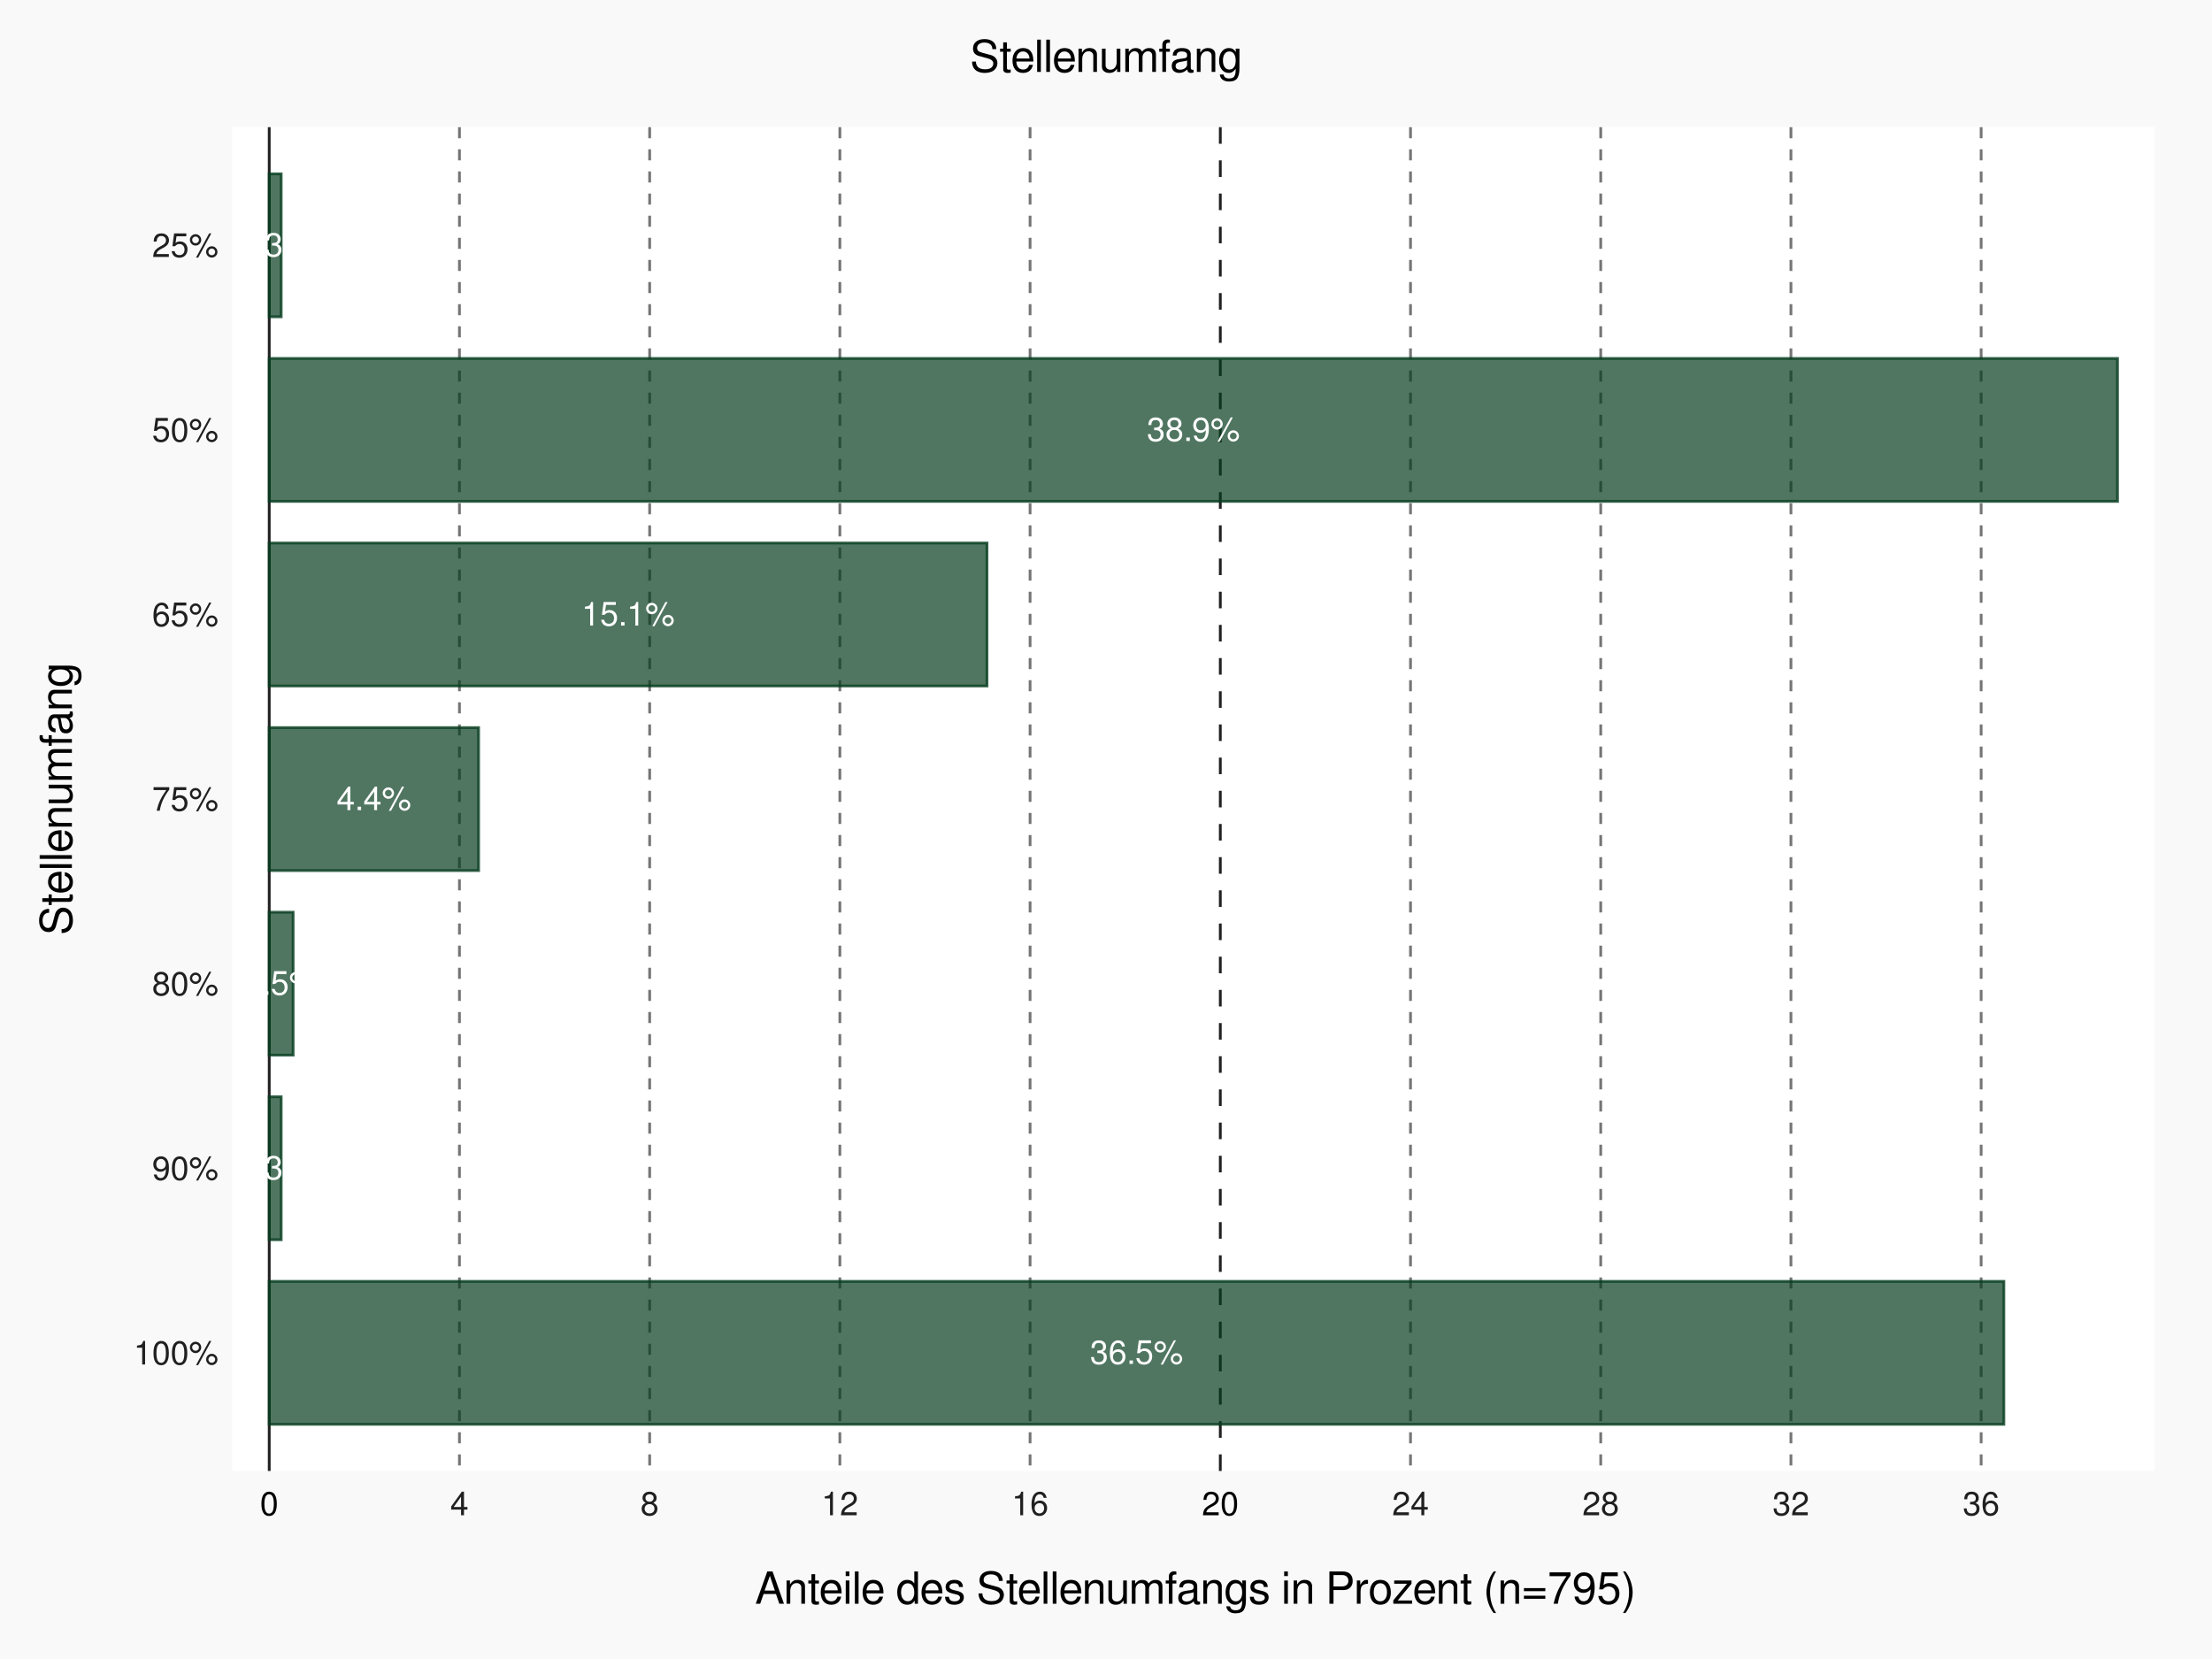
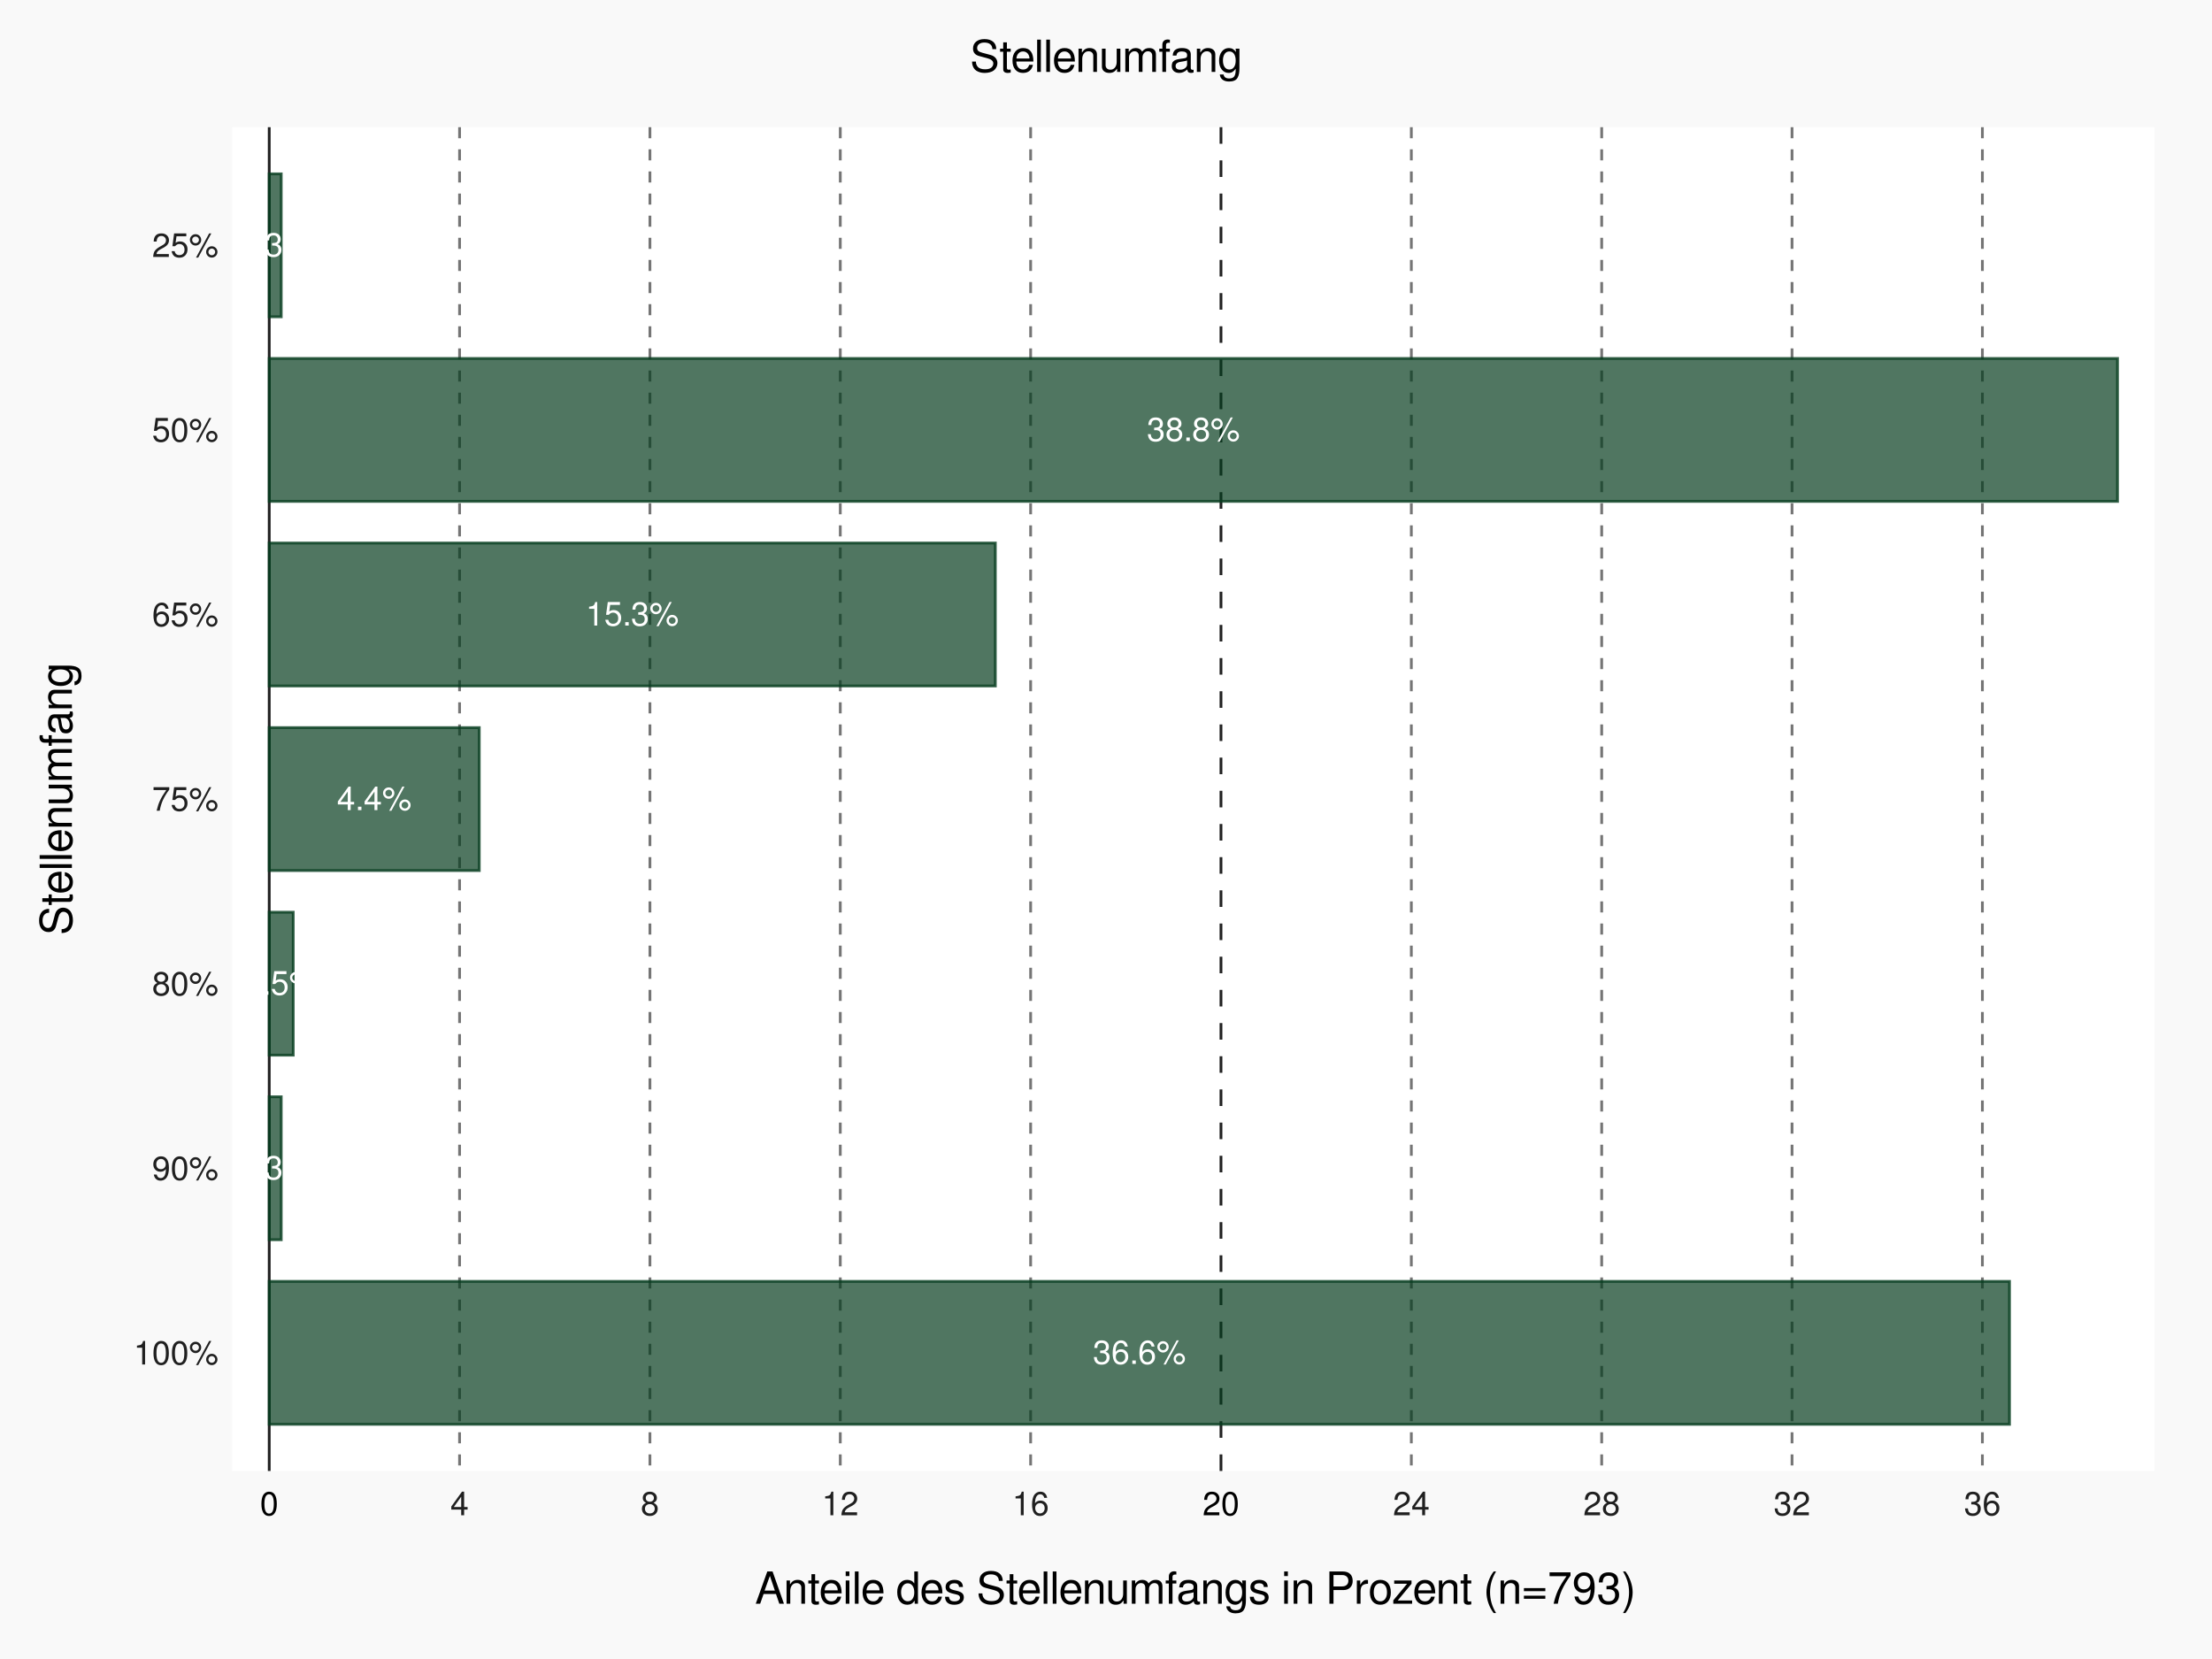
- <svg xmlns="http://www.w3.org/2000/svg" id="chart-f568d312-08e1-4193-be6e-0935faab7fcf" class="pygal-chart" viewBox="0 0 800 600">
+ <svg xmlns="http://www.w3.org/2000/svg" id="chart-efc607a1-e6d7-49be-b5c2-e00e650fd96e" class="pygal-chart" viewBox="0 0 800 600">
  <defs>
-     <style type="text/css">#chart-f568d312-08e1-4193-be6e-0935faab7fcf{-webkit-user-select:none;-webkit-font-smoothing:antialiased;font-family:FreeSans}#chart-f568d312-08e1-4193-be6e-0935faab7fcf .title{font-family:FreeSans;font-size:16px}#chart-f568d312-08e1-4193-be6e-0935faab7fcf .legends .legend text{font-family:FreeSans;font-size:14px}#chart-f568d312-08e1-4193-be6e-0935faab7fcf .axis text{font-family:FreeSans;font-size:12px}#chart-f568d312-08e1-4193-be6e-0935faab7fcf .axis text.major{font-family:FreeSans;font-size:12px}#chart-f568d312-08e1-4193-be6e-0935faab7fcf .text-overlay text.value{font-family:FreeSans;font-size:12px}#chart-f568d312-08e1-4193-be6e-0935faab7fcf .text-overlay text.label{font-family:FreeSans;font-size:12px}#chart-f568d312-08e1-4193-be6e-0935faab7fcf .tooltip{font-family:FreeSans;font-size:14px}#chart-f568d312-08e1-4193-be6e-0935faab7fcf text.no_data{font-family:FreeSans;font-size:64px}
- #chart-f568d312-08e1-4193-be6e-0935faab7fcf{background-color:rgba(249,249,249,1)}#chart-f568d312-08e1-4193-be6e-0935faab7fcf path,#chart-f568d312-08e1-4193-be6e-0935faab7fcf line,#chart-f568d312-08e1-4193-be6e-0935faab7fcf rect,#chart-f568d312-08e1-4193-be6e-0935faab7fcf circle{-webkit-transition:150ms;-moz-transition:150ms;transition:150ms}#chart-f568d312-08e1-4193-be6e-0935faab7fcf .graph &gt; .background{fill:rgba(249,249,249,1)}#chart-f568d312-08e1-4193-be6e-0935faab7fcf .plot &gt; .background{fill:rgba(255,255,255,1)}#chart-f568d312-08e1-4193-be6e-0935faab7fcf .graph{fill:rgba(0,0,0,.87)}#chart-f568d312-08e1-4193-be6e-0935faab7fcf text.no_data{fill:rgba(0,0,0,1)}#chart-f568d312-08e1-4193-be6e-0935faab7fcf .title{fill:rgba(0,0,0,1)}#chart-f568d312-08e1-4193-be6e-0935faab7fcf .legends .legend text{fill:rgba(0,0,0,.87)}#chart-f568d312-08e1-4193-be6e-0935faab7fcf .legends .legend:hover text{fill:rgba(0,0,0,1)}#chart-f568d312-08e1-4193-be6e-0935faab7fcf .axis .line{stroke:rgba(0,0,0,1)}#chart-f568d312-08e1-4193-be6e-0935faab7fcf .axis .guide.line{stroke:rgba(0,0,0,.54)}#chart-f568d312-08e1-4193-be6e-0935faab7fcf .axis .major.line{stroke:rgba(0,0,0,.87)}#chart-f568d312-08e1-4193-be6e-0935faab7fcf .axis text.major{fill:rgba(0,0,0,1)}#chart-f568d312-08e1-4193-be6e-0935faab7fcf .axis.y .guides:hover .guide.line,#chart-f568d312-08e1-4193-be6e-0935faab7fcf .line-graph .axis.x .guides:hover .guide.line,#chart-f568d312-08e1-4193-be6e-0935faab7fcf .stackedline-graph .axis.x .guides:hover .guide.line,#chart-f568d312-08e1-4193-be6e-0935faab7fcf .xy-graph .axis.x .guides:hover .guide.line{stroke:rgba(0,0,0,1)}#chart-f568d312-08e1-4193-be6e-0935faab7fcf .axis .guides:hover text{fill:rgba(0,0,0,1)}#chart-f568d312-08e1-4193-be6e-0935faab7fcf .reactive{fill-opacity:.7;stroke-opacity:.8}#chart-f568d312-08e1-4193-be6e-0935faab7fcf .ci{stroke:rgba(0,0,0,.87)}#chart-f568d312-08e1-4193-be6e-0935faab7fcf .reactive.active,#chart-f568d312-08e1-4193-be6e-0935faab7fcf .active .reactive{fill-opacity:.8;stroke-opacity:.9;stroke-width:4}#chart-f568d312-08e1-4193-be6e-0935faab7fcf .ci .reactive.active{stroke-width:1.5}#chart-f568d312-08e1-4193-be6e-0935faab7fcf .series text{fill:rgba(0,0,0,1)}#chart-f568d312-08e1-4193-be6e-0935faab7fcf .tooltip rect{fill:rgba(255,255,255,1);stroke:rgba(0,0,0,1);-webkit-transition:opacity 150ms;-moz-transition:opacity 150ms;transition:opacity 150ms}#chart-f568d312-08e1-4193-be6e-0935faab7fcf .tooltip .label{fill:rgba(0,0,0,.87)}#chart-f568d312-08e1-4193-be6e-0935faab7fcf .tooltip .label{fill:rgba(0,0,0,.87)}#chart-f568d312-08e1-4193-be6e-0935faab7fcf .tooltip .legend{font-size:.8em;fill:rgba(0,0,0,.54)}#chart-f568d312-08e1-4193-be6e-0935faab7fcf .tooltip .x_label{font-size:.6em;fill:rgba(0,0,0,1)}#chart-f568d312-08e1-4193-be6e-0935faab7fcf .tooltip .xlink{font-size:.5em;text-decoration:underline}#chart-f568d312-08e1-4193-be6e-0935faab7fcf .tooltip .value{font-size:1.5em}#chart-f568d312-08e1-4193-be6e-0935faab7fcf .bound{font-size:.5em}#chart-f568d312-08e1-4193-be6e-0935faab7fcf .max-value{font-size:.75em;fill:rgba(0,0,0,.54)}#chart-f568d312-08e1-4193-be6e-0935faab7fcf .map-element{fill:rgba(255,255,255,1);stroke:rgba(0,0,0,.54) !important}#chart-f568d312-08e1-4193-be6e-0935faab7fcf .map-element .reactive{fill-opacity:inherit;stroke-opacity:inherit}#chart-f568d312-08e1-4193-be6e-0935faab7fcf .color-0,#chart-f568d312-08e1-4193-be6e-0935faab7fcf .color-0 a:visited{stroke:#063d1e;fill:#063d1e}#chart-f568d312-08e1-4193-be6e-0935faab7fcf .text-overlay .color-0 text{fill:white}
- #chart-f568d312-08e1-4193-be6e-0935faab7fcf text.no_data{text-anchor:middle}#chart-f568d312-08e1-4193-be6e-0935faab7fcf .guide.line{fill:none}#chart-f568d312-08e1-4193-be6e-0935faab7fcf .centered{text-anchor:middle}#chart-f568d312-08e1-4193-be6e-0935faab7fcf .title{text-anchor:middle}#chart-f568d312-08e1-4193-be6e-0935faab7fcf .legends .legend text{fill-opacity:1}#chart-f568d312-08e1-4193-be6e-0935faab7fcf .axis.x text{text-anchor:middle}#chart-f568d312-08e1-4193-be6e-0935faab7fcf .axis.x:not(.web) text[transform]{text-anchor:start}#chart-f568d312-08e1-4193-be6e-0935faab7fcf .axis.x:not(.web) text[transform].backwards{text-anchor:end}#chart-f568d312-08e1-4193-be6e-0935faab7fcf .axis.y text{text-anchor:end}#chart-f568d312-08e1-4193-be6e-0935faab7fcf .axis.y text[transform].backwards{text-anchor:start}#chart-f568d312-08e1-4193-be6e-0935faab7fcf .axis.y2 text{text-anchor:start}#chart-f568d312-08e1-4193-be6e-0935faab7fcf .axis.y2 text[transform].backwards{text-anchor:end}#chart-f568d312-08e1-4193-be6e-0935faab7fcf .axis .guide.line{stroke-dasharray:4,4}#chart-f568d312-08e1-4193-be6e-0935faab7fcf .axis .major.guide.line{stroke-dasharray:6,6}#chart-f568d312-08e1-4193-be6e-0935faab7fcf .horizontal .axis.y .guide.line,#chart-f568d312-08e1-4193-be6e-0935faab7fcf .horizontal .axis.y2 .guide.line,#chart-f568d312-08e1-4193-be6e-0935faab7fcf .vertical .axis.x .guide.line{opacity:0}#chart-f568d312-08e1-4193-be6e-0935faab7fcf .horizontal .axis.always_show .guide.line,#chart-f568d312-08e1-4193-be6e-0935faab7fcf .vertical .axis.always_show .guide.line{opacity:1 !important}#chart-f568d312-08e1-4193-be6e-0935faab7fcf .axis.y .guides:hover .guide.line,#chart-f568d312-08e1-4193-be6e-0935faab7fcf .axis.y2 .guides:hover .guide.line,#chart-f568d312-08e1-4193-be6e-0935faab7fcf .axis.x .guides:hover .guide.line{opacity:1}#chart-f568d312-08e1-4193-be6e-0935faab7fcf .axis .guides:hover text{opacity:1}#chart-f568d312-08e1-4193-be6e-0935faab7fcf .nofill{fill:none}#chart-f568d312-08e1-4193-be6e-0935faab7fcf .subtle-fill{fill-opacity:.2}#chart-f568d312-08e1-4193-be6e-0935faab7fcf .dot{stroke-width:1px;fill-opacity:1}#chart-f568d312-08e1-4193-be6e-0935faab7fcf .dot.active{stroke-width:5px}#chart-f568d312-08e1-4193-be6e-0935faab7fcf .dot.negative{fill:transparent}#chart-f568d312-08e1-4193-be6e-0935faab7fcf text,#chart-f568d312-08e1-4193-be6e-0935faab7fcf tspan{stroke:none !important}#chart-f568d312-08e1-4193-be6e-0935faab7fcf .series text.active{opacity:1}#chart-f568d312-08e1-4193-be6e-0935faab7fcf .tooltip rect{fill-opacity:.95;stroke-width:.5}#chart-f568d312-08e1-4193-be6e-0935faab7fcf .tooltip text{fill-opacity:1}#chart-f568d312-08e1-4193-be6e-0935faab7fcf .showable{visibility:hidden}#chart-f568d312-08e1-4193-be6e-0935faab7fcf .showable.shown{visibility:visible}#chart-f568d312-08e1-4193-be6e-0935faab7fcf .gauge-background{fill:rgba(229,229,229,1);stroke:none}#chart-f568d312-08e1-4193-be6e-0935faab7fcf .bg-lines{stroke:rgba(249,249,249,1);stroke-width:2px}</style>
+     <style type="text/css">#chart-efc607a1-e6d7-49be-b5c2-e00e650fd96e{-webkit-user-select:none;-webkit-font-smoothing:antialiased;font-family:FreeSans}#chart-efc607a1-e6d7-49be-b5c2-e00e650fd96e .title{font-family:FreeSans;font-size:16px}#chart-efc607a1-e6d7-49be-b5c2-e00e650fd96e .legends .legend text{font-family:FreeSans;font-size:14px}#chart-efc607a1-e6d7-49be-b5c2-e00e650fd96e .axis text{font-family:FreeSans;font-size:12px}#chart-efc607a1-e6d7-49be-b5c2-e00e650fd96e .axis text.major{font-family:FreeSans;font-size:12px}#chart-efc607a1-e6d7-49be-b5c2-e00e650fd96e .text-overlay text.value{font-family:FreeSans;font-size:12px}#chart-efc607a1-e6d7-49be-b5c2-e00e650fd96e .text-overlay text.label{font-family:FreeSans;font-size:12px}#chart-efc607a1-e6d7-49be-b5c2-e00e650fd96e .tooltip{font-family:FreeSans;font-size:14px}#chart-efc607a1-e6d7-49be-b5c2-e00e650fd96e text.no_data{font-family:FreeSans;font-size:64px}
+ #chart-efc607a1-e6d7-49be-b5c2-e00e650fd96e{background-color:rgba(249,249,249,1)}#chart-efc607a1-e6d7-49be-b5c2-e00e650fd96e path,#chart-efc607a1-e6d7-49be-b5c2-e00e650fd96e line,#chart-efc607a1-e6d7-49be-b5c2-e00e650fd96e rect,#chart-efc607a1-e6d7-49be-b5c2-e00e650fd96e circle{-webkit-transition:150ms;-moz-transition:150ms;transition:150ms}#chart-efc607a1-e6d7-49be-b5c2-e00e650fd96e .graph &gt; .background{fill:rgba(249,249,249,1)}#chart-efc607a1-e6d7-49be-b5c2-e00e650fd96e .plot &gt; .background{fill:rgba(255,255,255,1)}#chart-efc607a1-e6d7-49be-b5c2-e00e650fd96e .graph{fill:rgba(0,0,0,.87)}#chart-efc607a1-e6d7-49be-b5c2-e00e650fd96e text.no_data{fill:rgba(0,0,0,1)}#chart-efc607a1-e6d7-49be-b5c2-e00e650fd96e .title{fill:rgba(0,0,0,1)}#chart-efc607a1-e6d7-49be-b5c2-e00e650fd96e .legends .legend text{fill:rgba(0,0,0,.87)}#chart-efc607a1-e6d7-49be-b5c2-e00e650fd96e .legends .legend:hover text{fill:rgba(0,0,0,1)}#chart-efc607a1-e6d7-49be-b5c2-e00e650fd96e .axis .line{stroke:rgba(0,0,0,1)}#chart-efc607a1-e6d7-49be-b5c2-e00e650fd96e .axis .guide.line{stroke:rgba(0,0,0,.54)}#chart-efc607a1-e6d7-49be-b5c2-e00e650fd96e .axis .major.line{stroke:rgba(0,0,0,.87)}#chart-efc607a1-e6d7-49be-b5c2-e00e650fd96e .axis text.major{fill:rgba(0,0,0,1)}#chart-efc607a1-e6d7-49be-b5c2-e00e650fd96e .axis.y .guides:hover .guide.line,#chart-efc607a1-e6d7-49be-b5c2-e00e650fd96e .line-graph .axis.x .guides:hover .guide.line,#chart-efc607a1-e6d7-49be-b5c2-e00e650fd96e .stackedline-graph .axis.x .guides:hover .guide.line,#chart-efc607a1-e6d7-49be-b5c2-e00e650fd96e .xy-graph .axis.x .guides:hover .guide.line{stroke:rgba(0,0,0,1)}#chart-efc607a1-e6d7-49be-b5c2-e00e650fd96e .axis .guides:hover text{fill:rgba(0,0,0,1)}#chart-efc607a1-e6d7-49be-b5c2-e00e650fd96e .reactive{fill-opacity:.7;stroke-opacity:.8}#chart-efc607a1-e6d7-49be-b5c2-e00e650fd96e .ci{stroke:rgba(0,0,0,.87)}#chart-efc607a1-e6d7-49be-b5c2-e00e650fd96e .reactive.active,#chart-efc607a1-e6d7-49be-b5c2-e00e650fd96e .active .reactive{fill-opacity:.8;stroke-opacity:.9;stroke-width:4}#chart-efc607a1-e6d7-49be-b5c2-e00e650fd96e .ci .reactive.active{stroke-width:1.5}#chart-efc607a1-e6d7-49be-b5c2-e00e650fd96e .series text{fill:rgba(0,0,0,1)}#chart-efc607a1-e6d7-49be-b5c2-e00e650fd96e .tooltip rect{fill:rgba(255,255,255,1);stroke:rgba(0,0,0,1);-webkit-transition:opacity 150ms;-moz-transition:opacity 150ms;transition:opacity 150ms}#chart-efc607a1-e6d7-49be-b5c2-e00e650fd96e .tooltip .label{fill:rgba(0,0,0,.87)}#chart-efc607a1-e6d7-49be-b5c2-e00e650fd96e .tooltip .label{fill:rgba(0,0,0,.87)}#chart-efc607a1-e6d7-49be-b5c2-e00e650fd96e .tooltip .legend{font-size:.8em;fill:rgba(0,0,0,.54)}#chart-efc607a1-e6d7-49be-b5c2-e00e650fd96e .tooltip .x_label{font-size:.6em;fill:rgba(0,0,0,1)}#chart-efc607a1-e6d7-49be-b5c2-e00e650fd96e .tooltip .xlink{font-size:.5em;text-decoration:underline}#chart-efc607a1-e6d7-49be-b5c2-e00e650fd96e .tooltip .value{font-size:1.5em}#chart-efc607a1-e6d7-49be-b5c2-e00e650fd96e .bound{font-size:.5em}#chart-efc607a1-e6d7-49be-b5c2-e00e650fd96e .max-value{font-size:.75em;fill:rgba(0,0,0,.54)}#chart-efc607a1-e6d7-49be-b5c2-e00e650fd96e .map-element{fill:rgba(255,255,255,1);stroke:rgba(0,0,0,.54) !important}#chart-efc607a1-e6d7-49be-b5c2-e00e650fd96e .map-element .reactive{fill-opacity:inherit;stroke-opacity:inherit}#chart-efc607a1-e6d7-49be-b5c2-e00e650fd96e .color-0,#chart-efc607a1-e6d7-49be-b5c2-e00e650fd96e .color-0 a:visited{stroke:#063d1e;fill:#063d1e}#chart-efc607a1-e6d7-49be-b5c2-e00e650fd96e .text-overlay .color-0 text{fill:white}
+ #chart-efc607a1-e6d7-49be-b5c2-e00e650fd96e text.no_data{text-anchor:middle}#chart-efc607a1-e6d7-49be-b5c2-e00e650fd96e .guide.line{fill:none}#chart-efc607a1-e6d7-49be-b5c2-e00e650fd96e .centered{text-anchor:middle}#chart-efc607a1-e6d7-49be-b5c2-e00e650fd96e .title{text-anchor:middle}#chart-efc607a1-e6d7-49be-b5c2-e00e650fd96e .legends .legend text{fill-opacity:1}#chart-efc607a1-e6d7-49be-b5c2-e00e650fd96e .axis.x text{text-anchor:middle}#chart-efc607a1-e6d7-49be-b5c2-e00e650fd96e .axis.x:not(.web) text[transform]{text-anchor:start}#chart-efc607a1-e6d7-49be-b5c2-e00e650fd96e .axis.x:not(.web) text[transform].backwards{text-anchor:end}#chart-efc607a1-e6d7-49be-b5c2-e00e650fd96e .axis.y text{text-anchor:end}#chart-efc607a1-e6d7-49be-b5c2-e00e650fd96e .axis.y text[transform].backwards{text-anchor:start}#chart-efc607a1-e6d7-49be-b5c2-e00e650fd96e .axis.y2 text{text-anchor:start}#chart-efc607a1-e6d7-49be-b5c2-e00e650fd96e .axis.y2 text[transform].backwards{text-anchor:end}#chart-efc607a1-e6d7-49be-b5c2-e00e650fd96e .axis .guide.line{stroke-dasharray:4,4}#chart-efc607a1-e6d7-49be-b5c2-e00e650fd96e .axis .major.guide.line{stroke-dasharray:6,6}#chart-efc607a1-e6d7-49be-b5c2-e00e650fd96e .horizontal .axis.y .guide.line,#chart-efc607a1-e6d7-49be-b5c2-e00e650fd96e .horizontal .axis.y2 .guide.line,#chart-efc607a1-e6d7-49be-b5c2-e00e650fd96e .vertical .axis.x .guide.line{opacity:0}#chart-efc607a1-e6d7-49be-b5c2-e00e650fd96e .horizontal .axis.always_show .guide.line,#chart-efc607a1-e6d7-49be-b5c2-e00e650fd96e .vertical .axis.always_show .guide.line{opacity:1 !important}#chart-efc607a1-e6d7-49be-b5c2-e00e650fd96e .axis.y .guides:hover .guide.line,#chart-efc607a1-e6d7-49be-b5c2-e00e650fd96e .axis.y2 .guides:hover .guide.line,#chart-efc607a1-e6d7-49be-b5c2-e00e650fd96e .axis.x .guides:hover .guide.line{opacity:1}#chart-efc607a1-e6d7-49be-b5c2-e00e650fd96e .axis .guides:hover text{opacity:1}#chart-efc607a1-e6d7-49be-b5c2-e00e650fd96e .nofill{fill:none}#chart-efc607a1-e6d7-49be-b5c2-e00e650fd96e .subtle-fill{fill-opacity:.2}#chart-efc607a1-e6d7-49be-b5c2-e00e650fd96e .dot{stroke-width:1px;fill-opacity:1}#chart-efc607a1-e6d7-49be-b5c2-e00e650fd96e .dot.active{stroke-width:5px}#chart-efc607a1-e6d7-49be-b5c2-e00e650fd96e .dot.negative{fill:transparent}#chart-efc607a1-e6d7-49be-b5c2-e00e650fd96e text,#chart-efc607a1-e6d7-49be-b5c2-e00e650fd96e tspan{stroke:none !important}#chart-efc607a1-e6d7-49be-b5c2-e00e650fd96e .series text.active{opacity:1}#chart-efc607a1-e6d7-49be-b5c2-e00e650fd96e .tooltip rect{fill-opacity:.95;stroke-width:.5}#chart-efc607a1-e6d7-49be-b5c2-e00e650fd96e .tooltip text{fill-opacity:1}#chart-efc607a1-e6d7-49be-b5c2-e00e650fd96e .showable{visibility:hidden}#chart-efc607a1-e6d7-49be-b5c2-e00e650fd96e .showable.shown{visibility:visible}#chart-efc607a1-e6d7-49be-b5c2-e00e650fd96e .gauge-background{fill:rgba(229,229,229,1);stroke:none}#chart-efc607a1-e6d7-49be-b5c2-e00e650fd96e .bg-lines{stroke:rgba(249,249,249,1);stroke-width:2px}</style>
  </defs>
  <g class="graph horizontalbar-graph horizontal">
    <rect x="0" y="0" width="800" height="600" class="background" />
    <g transform="translate(84, 46)" class="plot">
      <rect x="0" y="0" width="695.2" height="486" class="background" />
      <g class="axis y">
        <g class="guides">
          <text x="-5" y="447.475" class="">100%</text>
        </g>
        <g class="guides">
          <text x="-5" y="380.716" class="">90%</text>
        </g>
        <g class="guides">
          <text x="-5" y="313.958" class="">80%</text>
        </g>
        <g class="guides">
          <text x="-5" y="247.2" class="">75%</text>
        </g>
        <g class="guides">
          <text x="-5" y="180.442" class="">65%</text>
        </g>
        <g class="guides">
          <text x="-5" y="113.684" class="">50%</text>
        </g>
        <g class="guides">
          <text x="-5" y="46.925" class="">25%</text>
        </g>
      </g>
      <g class="axis x always_show">
        <g class="guides">
          <path d="M13.369 0 v486" class="axis major line" />
          <text x="13.369" y="502.0" class="major">0</text>
        </g>
        <g class="guides">
-           <path d="M82.162 0 v486" class="guide line" />
-           <text x="82.162" y="502.0" class="">4</text>
+           <path d="M82.212 0 v486" class="guide line" />
+           <text x="82.212" y="502.0" class="">4</text>
        </g>
        <g class="guides">
-           <path d="M150.955 0 v486" class="guide line" />
-           <text x="150.955" y="502.0" class="">8</text>
+           <path d="M151.055 0 v486" class="guide line" />
+           <text x="151.055" y="502.0" class="">8</text>
        </g>
        <g class="guides">
-           <path d="M219.749 0 v486" class="guide line" />
-           <text x="219.749" y="502.0" class="">12</text>
+           <path d="M219.898 0 v486" class="guide line" />
+           <text x="219.898" y="502.0" class="">12</text>
        </g>
        <g class="guides">
-           <path d="M288.542 0 v486" class="guide line" />
-           <text x="288.542" y="502.0" class="">16</text>
+           <path d="M288.741 0 v486" class="guide line" />
+           <text x="288.741" y="502.0" class="">16</text>
        </g>
        <g class="guides">
-           <path d="M357.335 0 v486" class="major guide line" />
-           <text x="357.335" y="502.0" class="major">20</text>
+           <path d="M357.584 0 v486" class="major guide line" />
+           <text x="357.584" y="502.0" class="major">20</text>
        </g>
        <g class="guides">
-           <path d="M426.128 0 v486" class="guide line" />
-           <text x="426.128" y="502.0" class="">24</text>
+           <path d="M426.426 0 v486" class="guide line" />
+           <text x="426.426" y="502.0" class="">24</text>
        </g>
        <g class="guides">
-           <path d="M494.921 0 v486" class="guide line" />
-           <text x="494.921" y="502.0" class="">28</text>
+           <path d="M495.269 0 v486" class="guide line" />
+           <text x="495.269" y="502.0" class="">28</text>
        </g>
        <g class="guides">
-           <path d="M563.714 0 v486" class="guide line" />
-           <text x="563.714" y="502.0" class="">32</text>
+           <path d="M564.112 0 v486" class="guide line" />
+           <text x="564.112" y="502.0" class="">32</text>
        </g>
        <g class="guides">
-           <path d="M632.507 0 v486" class="guide line" />
-           <text x="632.507" y="502.0" class="">36</text>
+           <path d="M632.955 0 v486" class="guide line" />
+           <text x="632.955" y="502.0" class="">36</text>
        </g>
      </g>
      <g class="series serie-0 color-0">
        <g class="bars">
          <g class="bar">
-             <rect x="13.369" y="417.426" rx="0" ry="0" width="627.359" height="51.698" class="rect reactive tooltip-trigger" />
+             <rect x="13.369" y="417.426" rx="0" ry="0" width="629.396" height="51.698" class="rect reactive tooltip-trigger" />
          </g>
          <g class="bar">
-             <rect x="13.369" y="350.668" rx="0" ry="0" width="4.327" height="51.698" class="rect reactive tooltip-trigger" />
+             <rect x="13.369" y="350.668" rx="0" ry="0" width="4.341" height="51.698" class="rect reactive tooltip-trigger" />
          </g>
          <g class="bar">
-             <rect x="13.369" y="283.909" rx="0" ry="0" width="8.653" height="51.698" class="rect reactive tooltip-trigger" />
+             <rect x="13.369" y="283.909" rx="0" ry="0" width="8.681" height="51.698" class="rect reactive tooltip-trigger" />
          </g>
          <g class="bar">
-             <rect x="13.369" y="217.151" rx="0" ry="0" width="75.716" height="51.698" class="rect reactive tooltip-trigger" />
+             <rect x="13.369" y="217.151" rx="0" ry="0" width="75.962" height="51.698" class="rect reactive tooltip-trigger" />
          </g>
          <g class="bar">
-             <rect x="13.369" y="150.393" rx="0" ry="0" width="259.597" height="51.698" class="rect reactive tooltip-trigger" />
+             <rect x="13.369" y="150.393" rx="0" ry="0" width="262.61" height="51.698" class="rect reactive tooltip-trigger" />
          </g>
          <g class="bar">
            <rect x="13.369" y="83.635" rx="0" ry="0" width="668.462" height="51.698" class="rect reactive tooltip-trigger" />
          </g>
          <g class="bar">
-             <rect x="13.369" y="16.876" rx="0" ry="0" width="4.327" height="51.698" class="rect reactive tooltip-trigger" />
+             <rect x="13.369" y="16.876" rx="0" ry="0" width="4.341" height="51.698" class="rect reactive tooltip-trigger" />
          </g>
        </g>
      </g>
    </g>
    <g class="titles">
      <text x="400.0" y="26" class="title plot_title">Stellenumfang</text>
-       <text x="432.4" y="580" class="title">Anteile des Stellenumfangs in Prozent (n=795)</text>
+       <text x="432.4" y="580" class="title">Anteile des Stellenumfangs in Prozent (n=793)</text>
      <text x="0" y="315.0" class="title" transform="rotate(-90 0 289)">Stellenumfang</text>
    </g>
    <g transform="translate(84, 46)" class="plot overlay">
      <g class="series serie-0 color-0" />
    </g>
    <g transform="translate(84, 46)" class="plot text-overlay">
      <g class="series serie-0 color-0">
-         <text text-anchor="middle" x="327.049" y="447.275" class="value">36.5%</text>
-         <text text-anchor="middle" x="15.533" y="380.516" class="value">0.3%</text>
-         <text text-anchor="middle" x="17.696" y="313.758" class="value">0.5%</text>
-         <text text-anchor="middle" x="51.227" y="247" class="value">4.4%</text>
-         <text text-anchor="middle" x="143.168" y="180.242" class="value">15.1%</text>
-         <text text-anchor="middle" x="347.6" y="113.484" class="value">38.9%</text>
-         <text text-anchor="middle" x="15.533" y="46.725" class="value">0.3%</text>
+         <text text-anchor="middle" x="328.067" y="447.275" class="value">36.6%</text>
+         <text text-anchor="middle" x="15.54" y="380.516" class="value">0.3%</text>
+         <text text-anchor="middle" x="17.71" y="313.758" class="value">0.5%</text>
+         <text text-anchor="middle" x="51.35" y="247" class="value">4.4%</text>
+         <text text-anchor="middle" x="144.674" y="180.242" class="value">15.3%</text>
+         <text text-anchor="middle" x="347.6" y="113.484" class="value">38.8%</text>
+         <text text-anchor="middle" x="15.54" y="46.725" class="value">0.3%</text>
      </g>
    </g>
    <g transform="translate(84, 46)" class="plot tooltip-overlay">
      <g transform="translate(0 0)" style="opacity: 0" class="tooltip">
        <rect rx="0" ry="0" width="0" height="0" class="tooltip-box" />
        <g class="text" />
      </g>
    </g>
  </g>
</svg>
